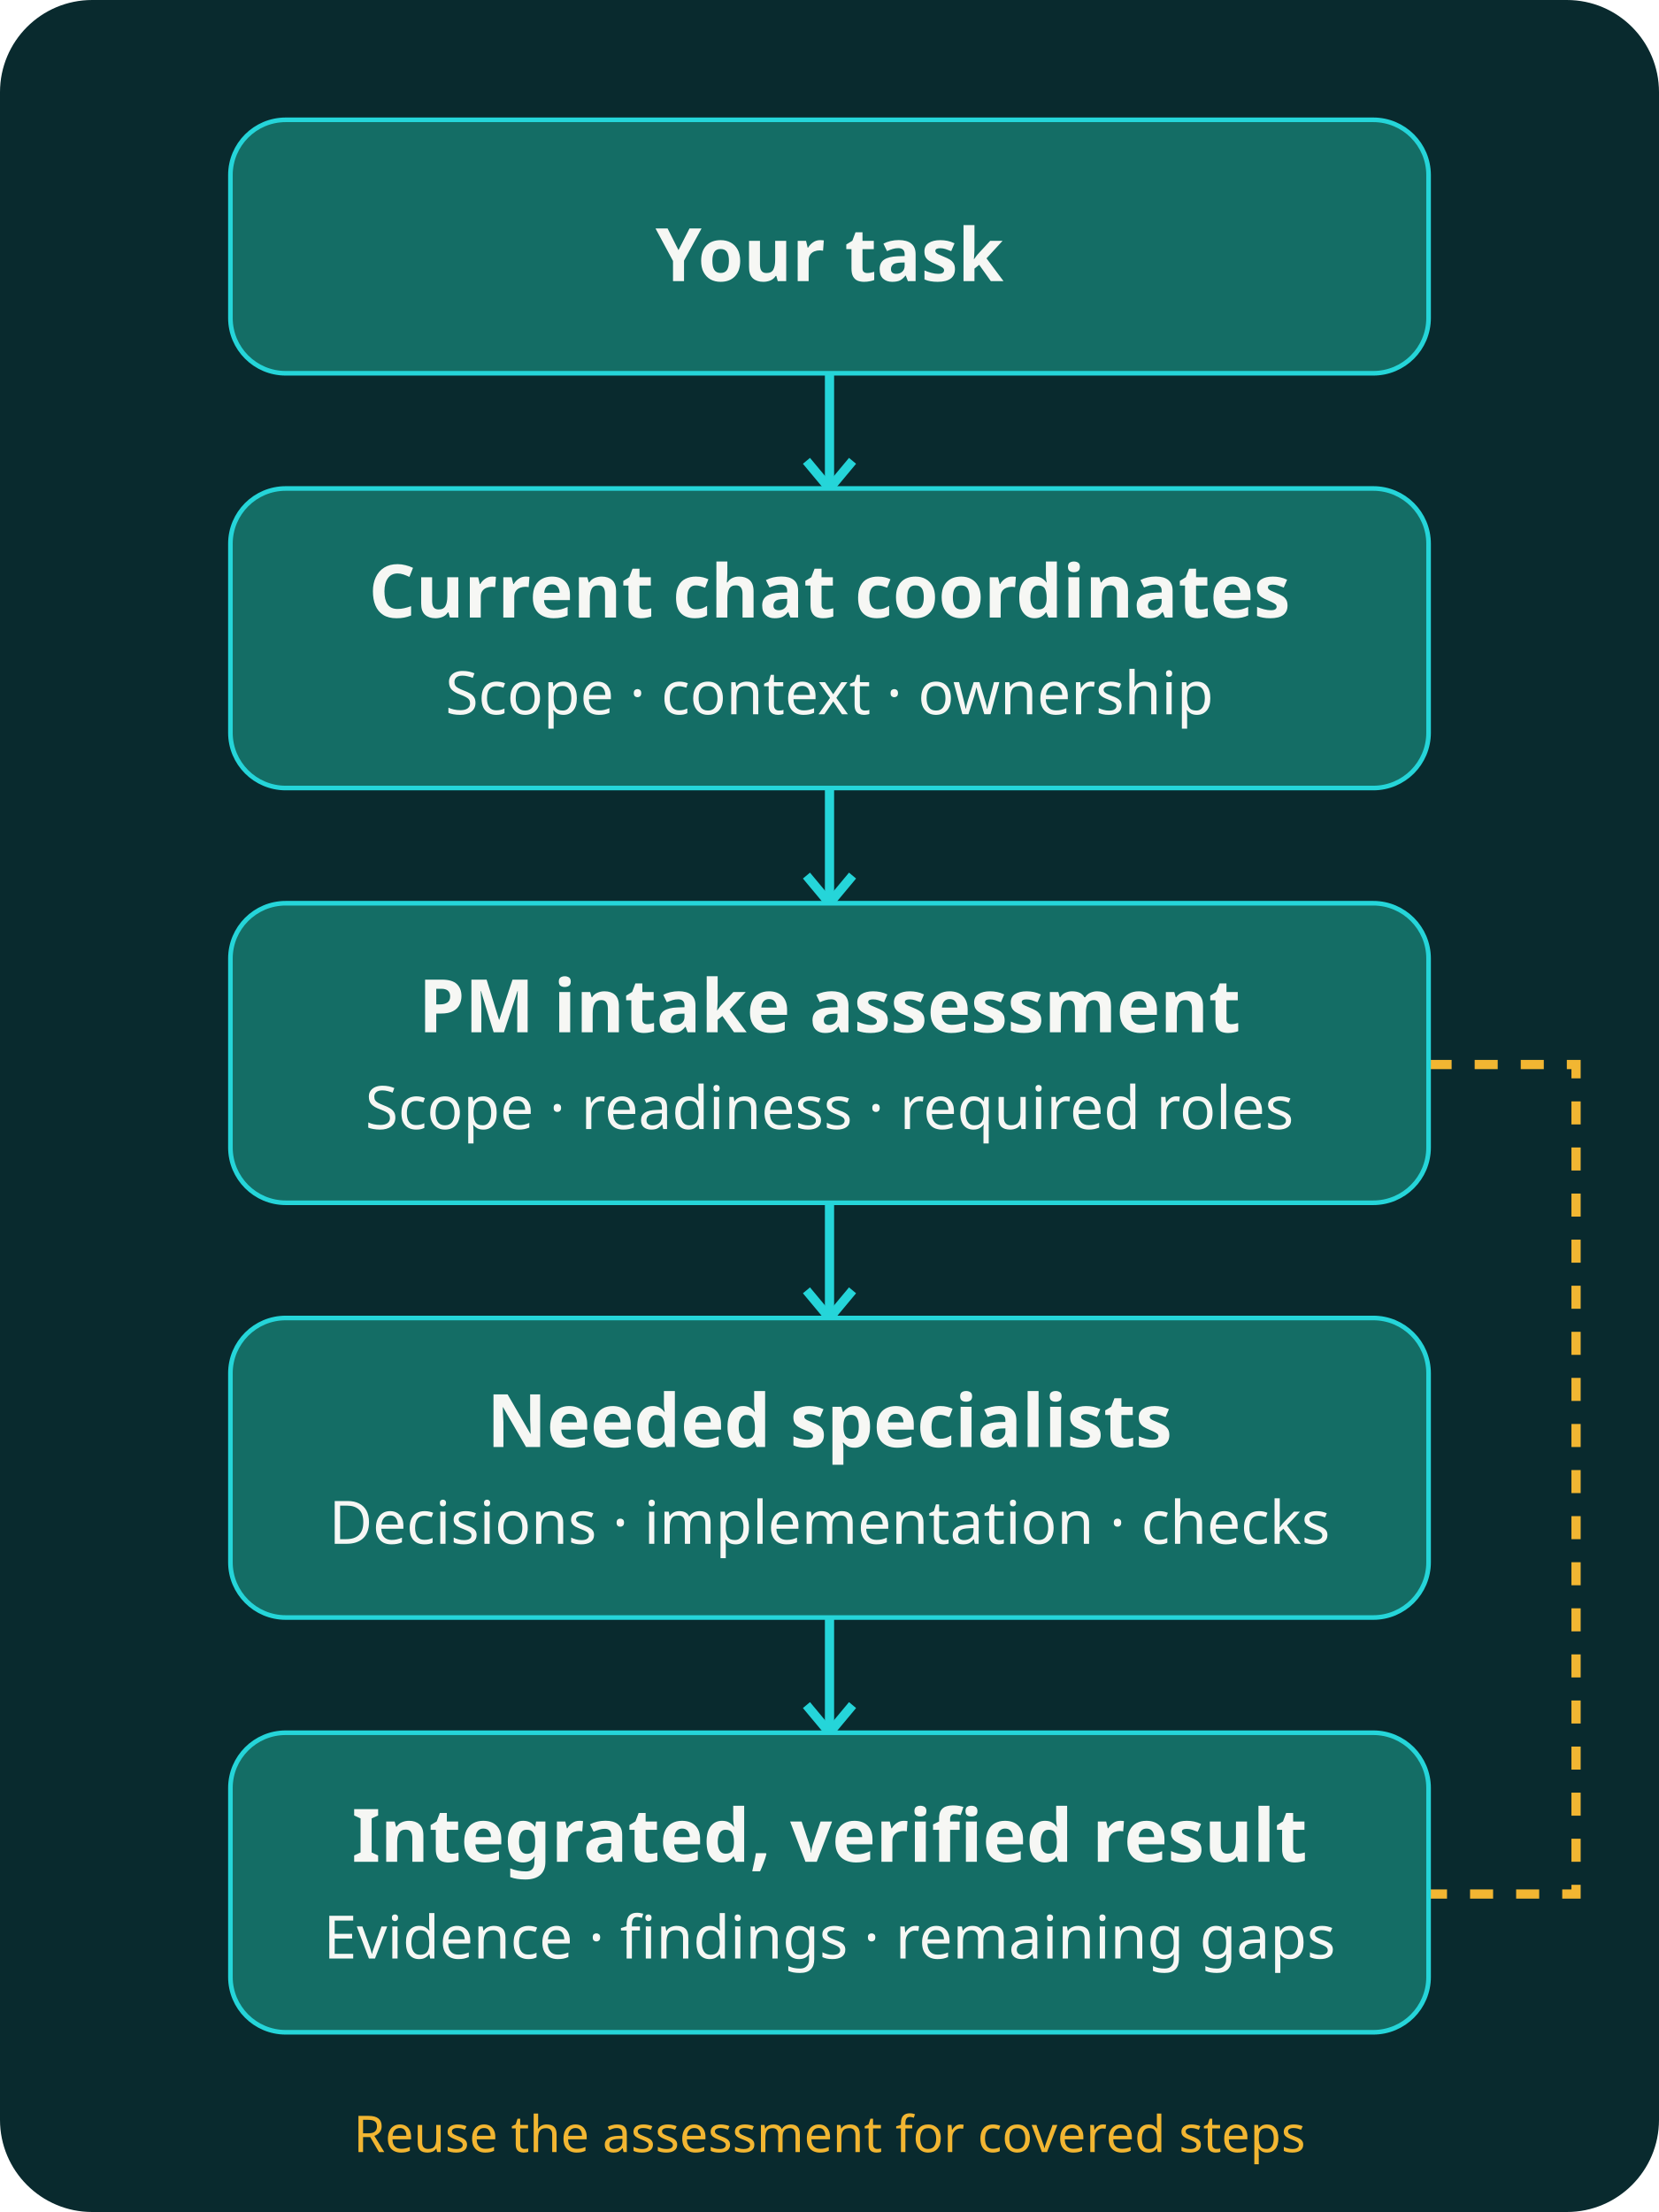
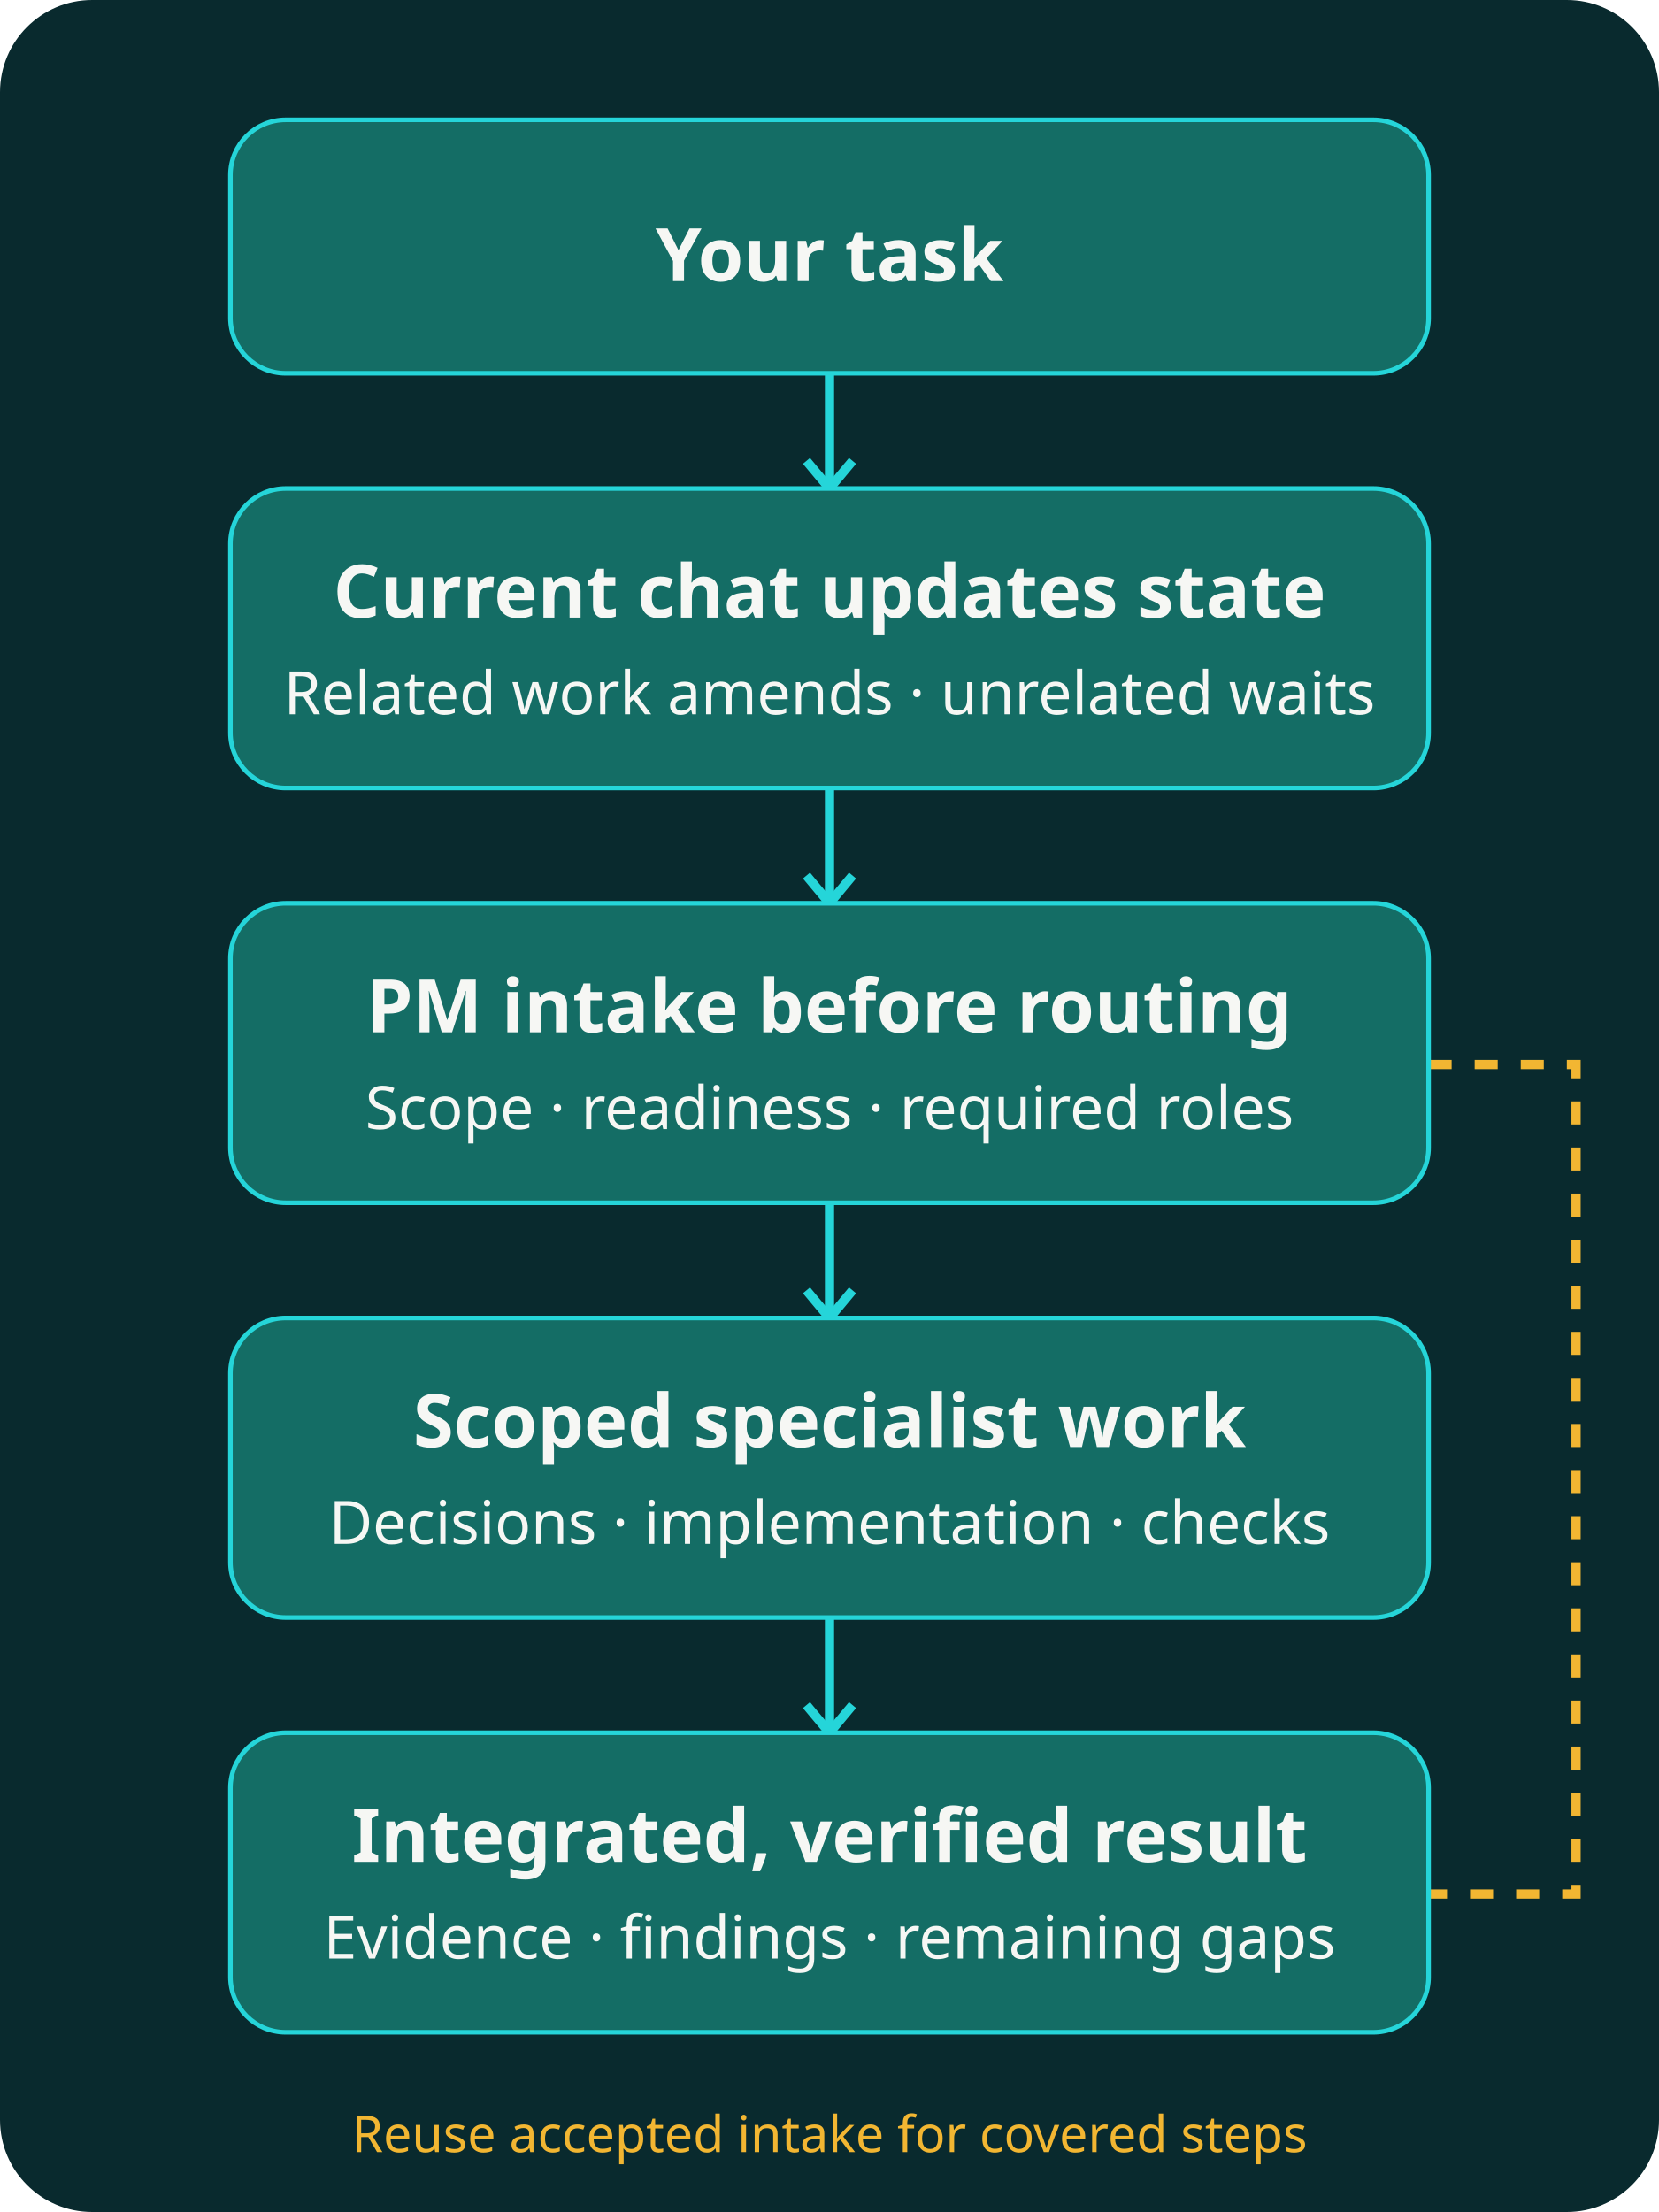
<svg xmlns="http://www.w3.org/2000/svg" width="360" height="480" viewBox="0 0 360 480" role="img" aria-labelledby="title desc">
  <rect width="360" height="480" rx="20" fill="#092A2E" />
  <g fill="none" stroke="#25D5D9" stroke-width="2">
    <path d="M180 81v25m0 65v25m0 65v25m0 65v25" />
    <path d="m175 100 5 6 5-6m-10 90 5 6 5-6m-10 90 5 6 5-6m-10 90 5 6 5-6" />
    <path d="M310 231h32v180h-32" stroke="#F2B632" stroke-dasharray="5 5" />
  </g>
  <g font-family="system-ui, sans-serif" text-anchor="middle">
    <g fill="#146D65" stroke="#25D5D9">
      <rect x="50" y="26" width="260" height="55" rx="12" />
      <rect x="50" y="106" width="260" height="65" rx="12" />
      <rect x="50" y="196" width="260" height="65" rx="12" />
      <rect x="50" y="286" width="260" height="65" rx="12" />
      <rect x="50" y="376" width="260" height="65" rx="12" />
    </g>
    <g fill="#F6F7F4" font-size="16" font-weight="600">
      <text x="180" y="61">Your task</text>
-       <text x="180" y="134">Current chat coordinates</text>
-       <text x="180" y="224">PM intake assessment</text>
-       <text x="180" y="314">Needed specialists</text>
+       <text x="180" y="134">Current chat updates state</text>
+       <text x="180" y="224">PM intake before routing</text>
+       <text x="180" y="314">Scoped specialist work</text>
      <text x="180" y="404">Integrated, verified result</text>
    </g>
    <g fill="#F6F7F4" font-size="13">
-       <text x="180" y="155">Scope · context · ownership</text>
+       <text x="180" y="155">Related work amends · unrelated waits</text>
      <text x="180" y="245">Scope · readiness · required roles</text>
      <text x="180" y="335">Decisions · implementation · checks</text>
      <text x="180" y="425">Evidence · findings · remaining gaps</text>
    </g>
-     <text x="180" y="467" fill="#F2B632" font-size="11">Reuse the assessment for covered steps</text>
+     <text x="180" y="467" fill="#F2B632" font-size="11">Reuse accepted intake for covered steps</text>
  </g>
</svg>
